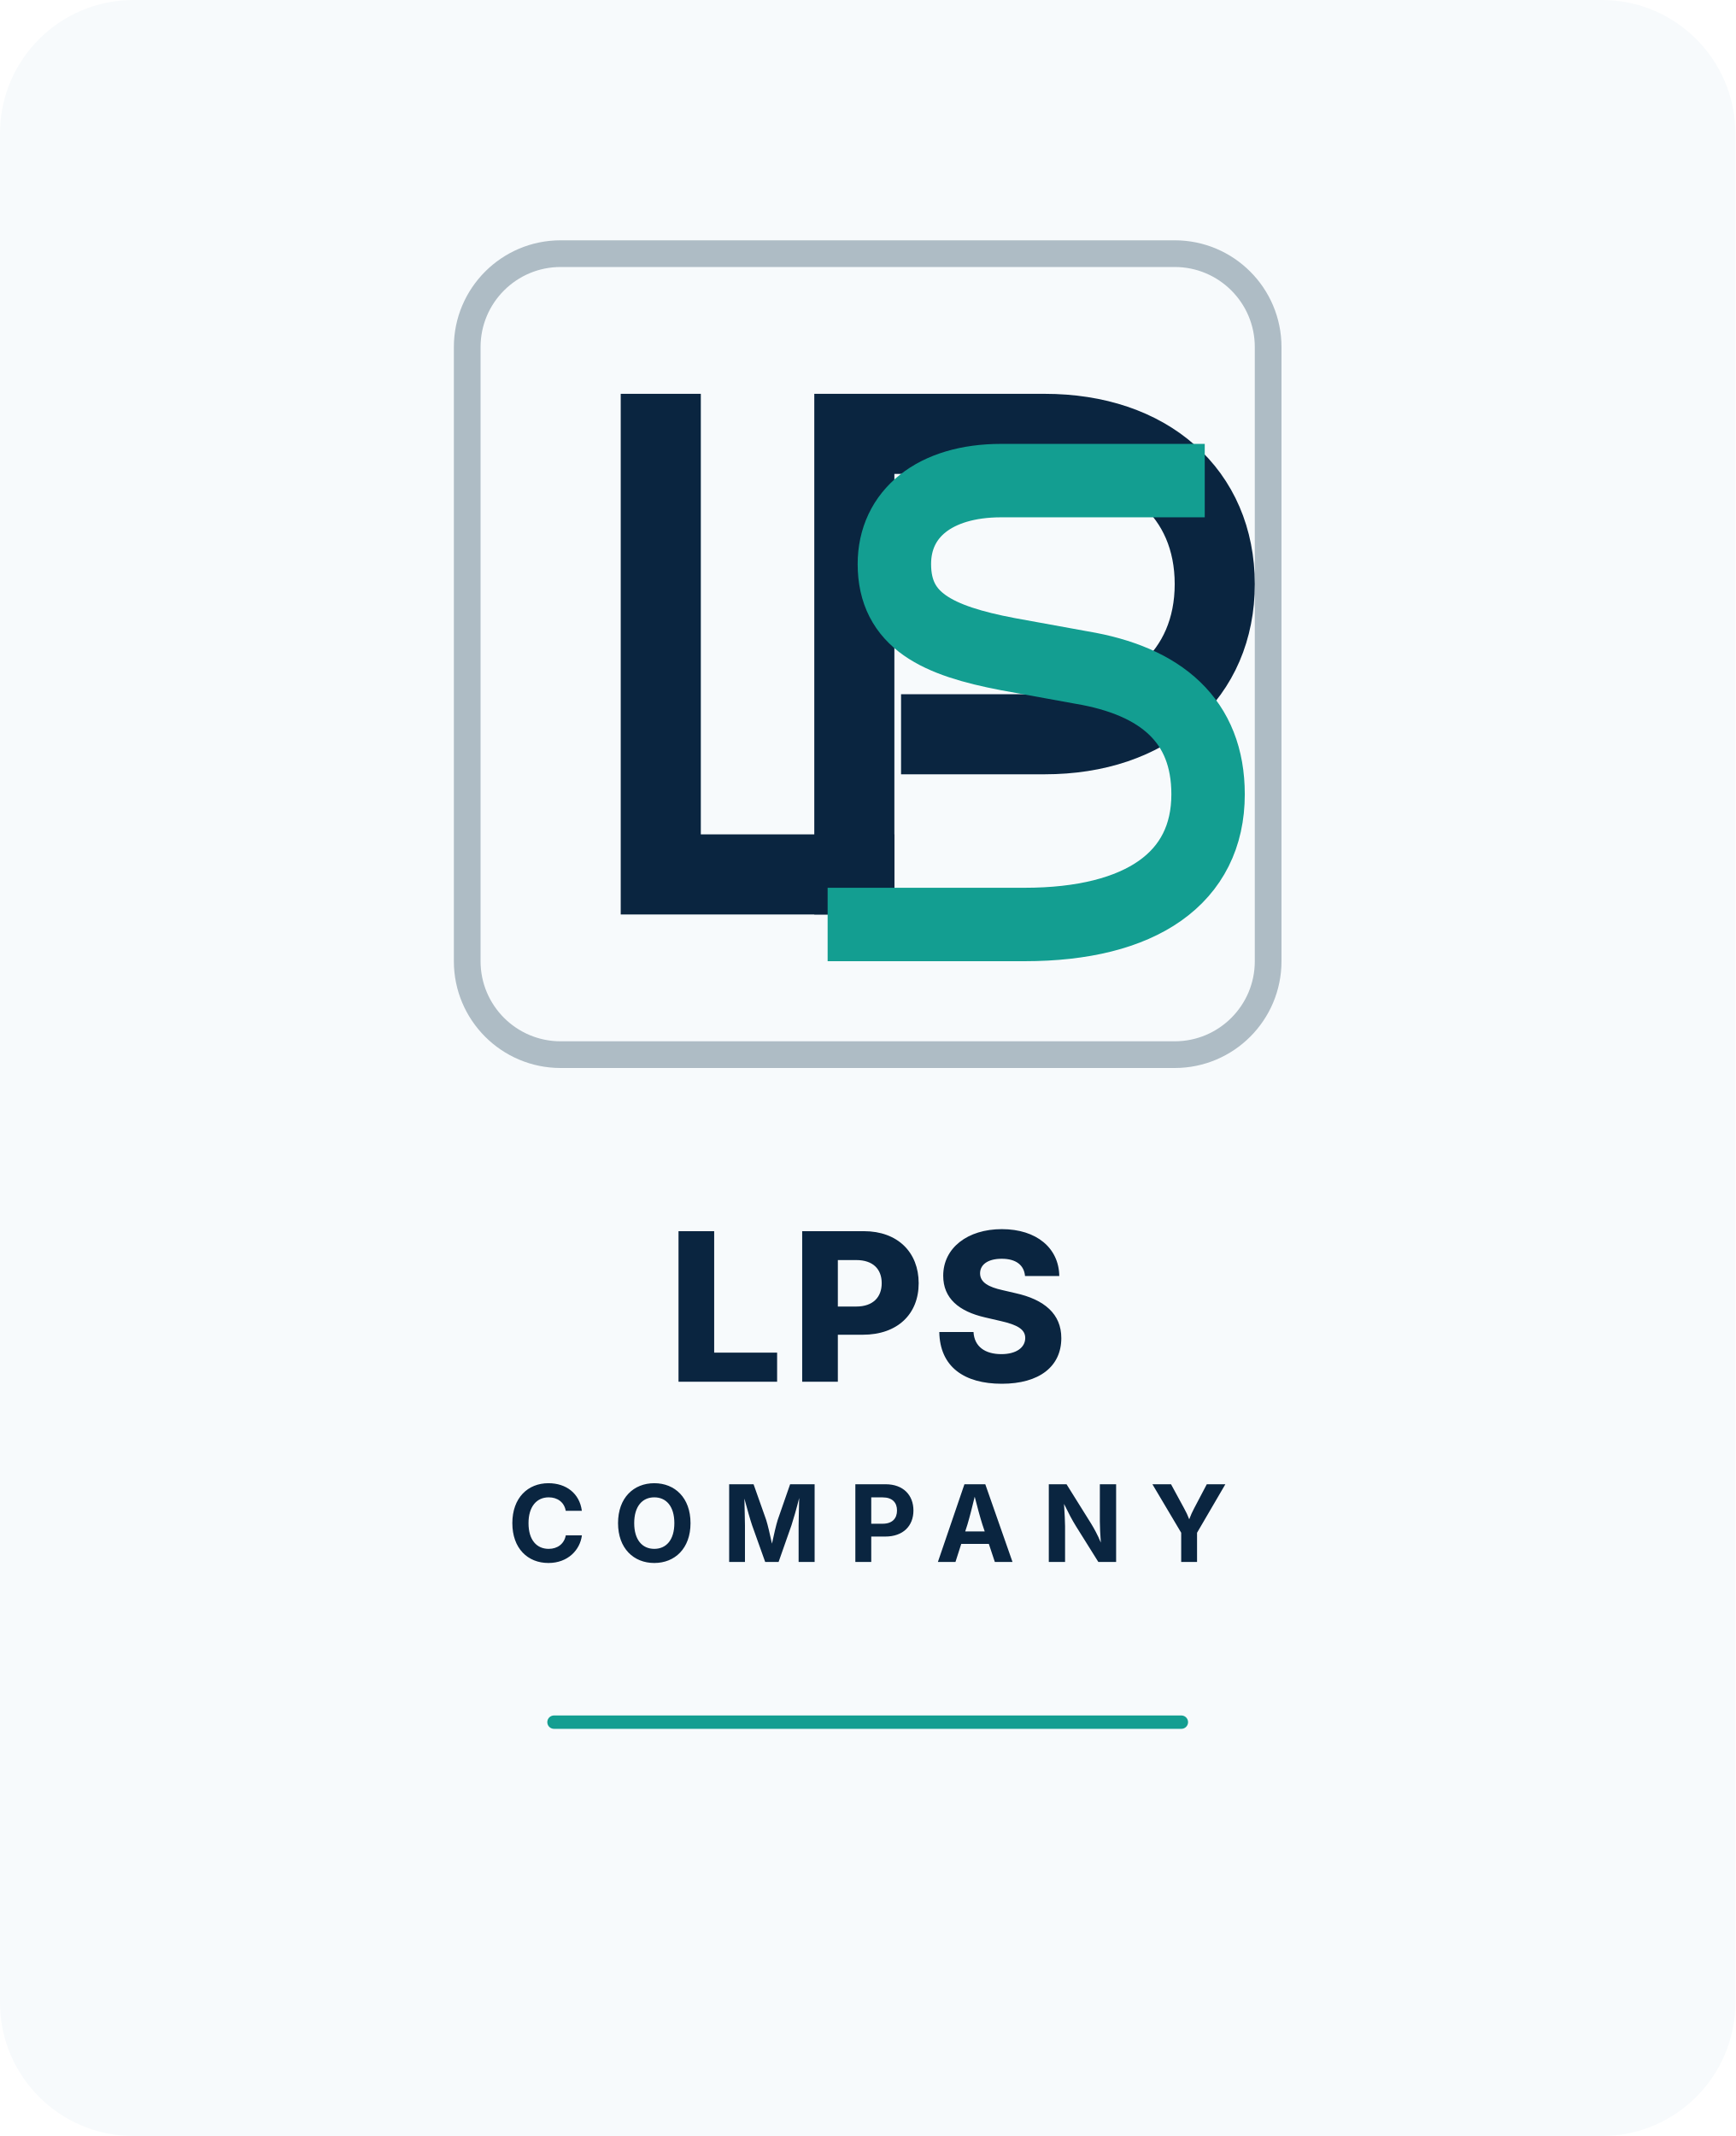
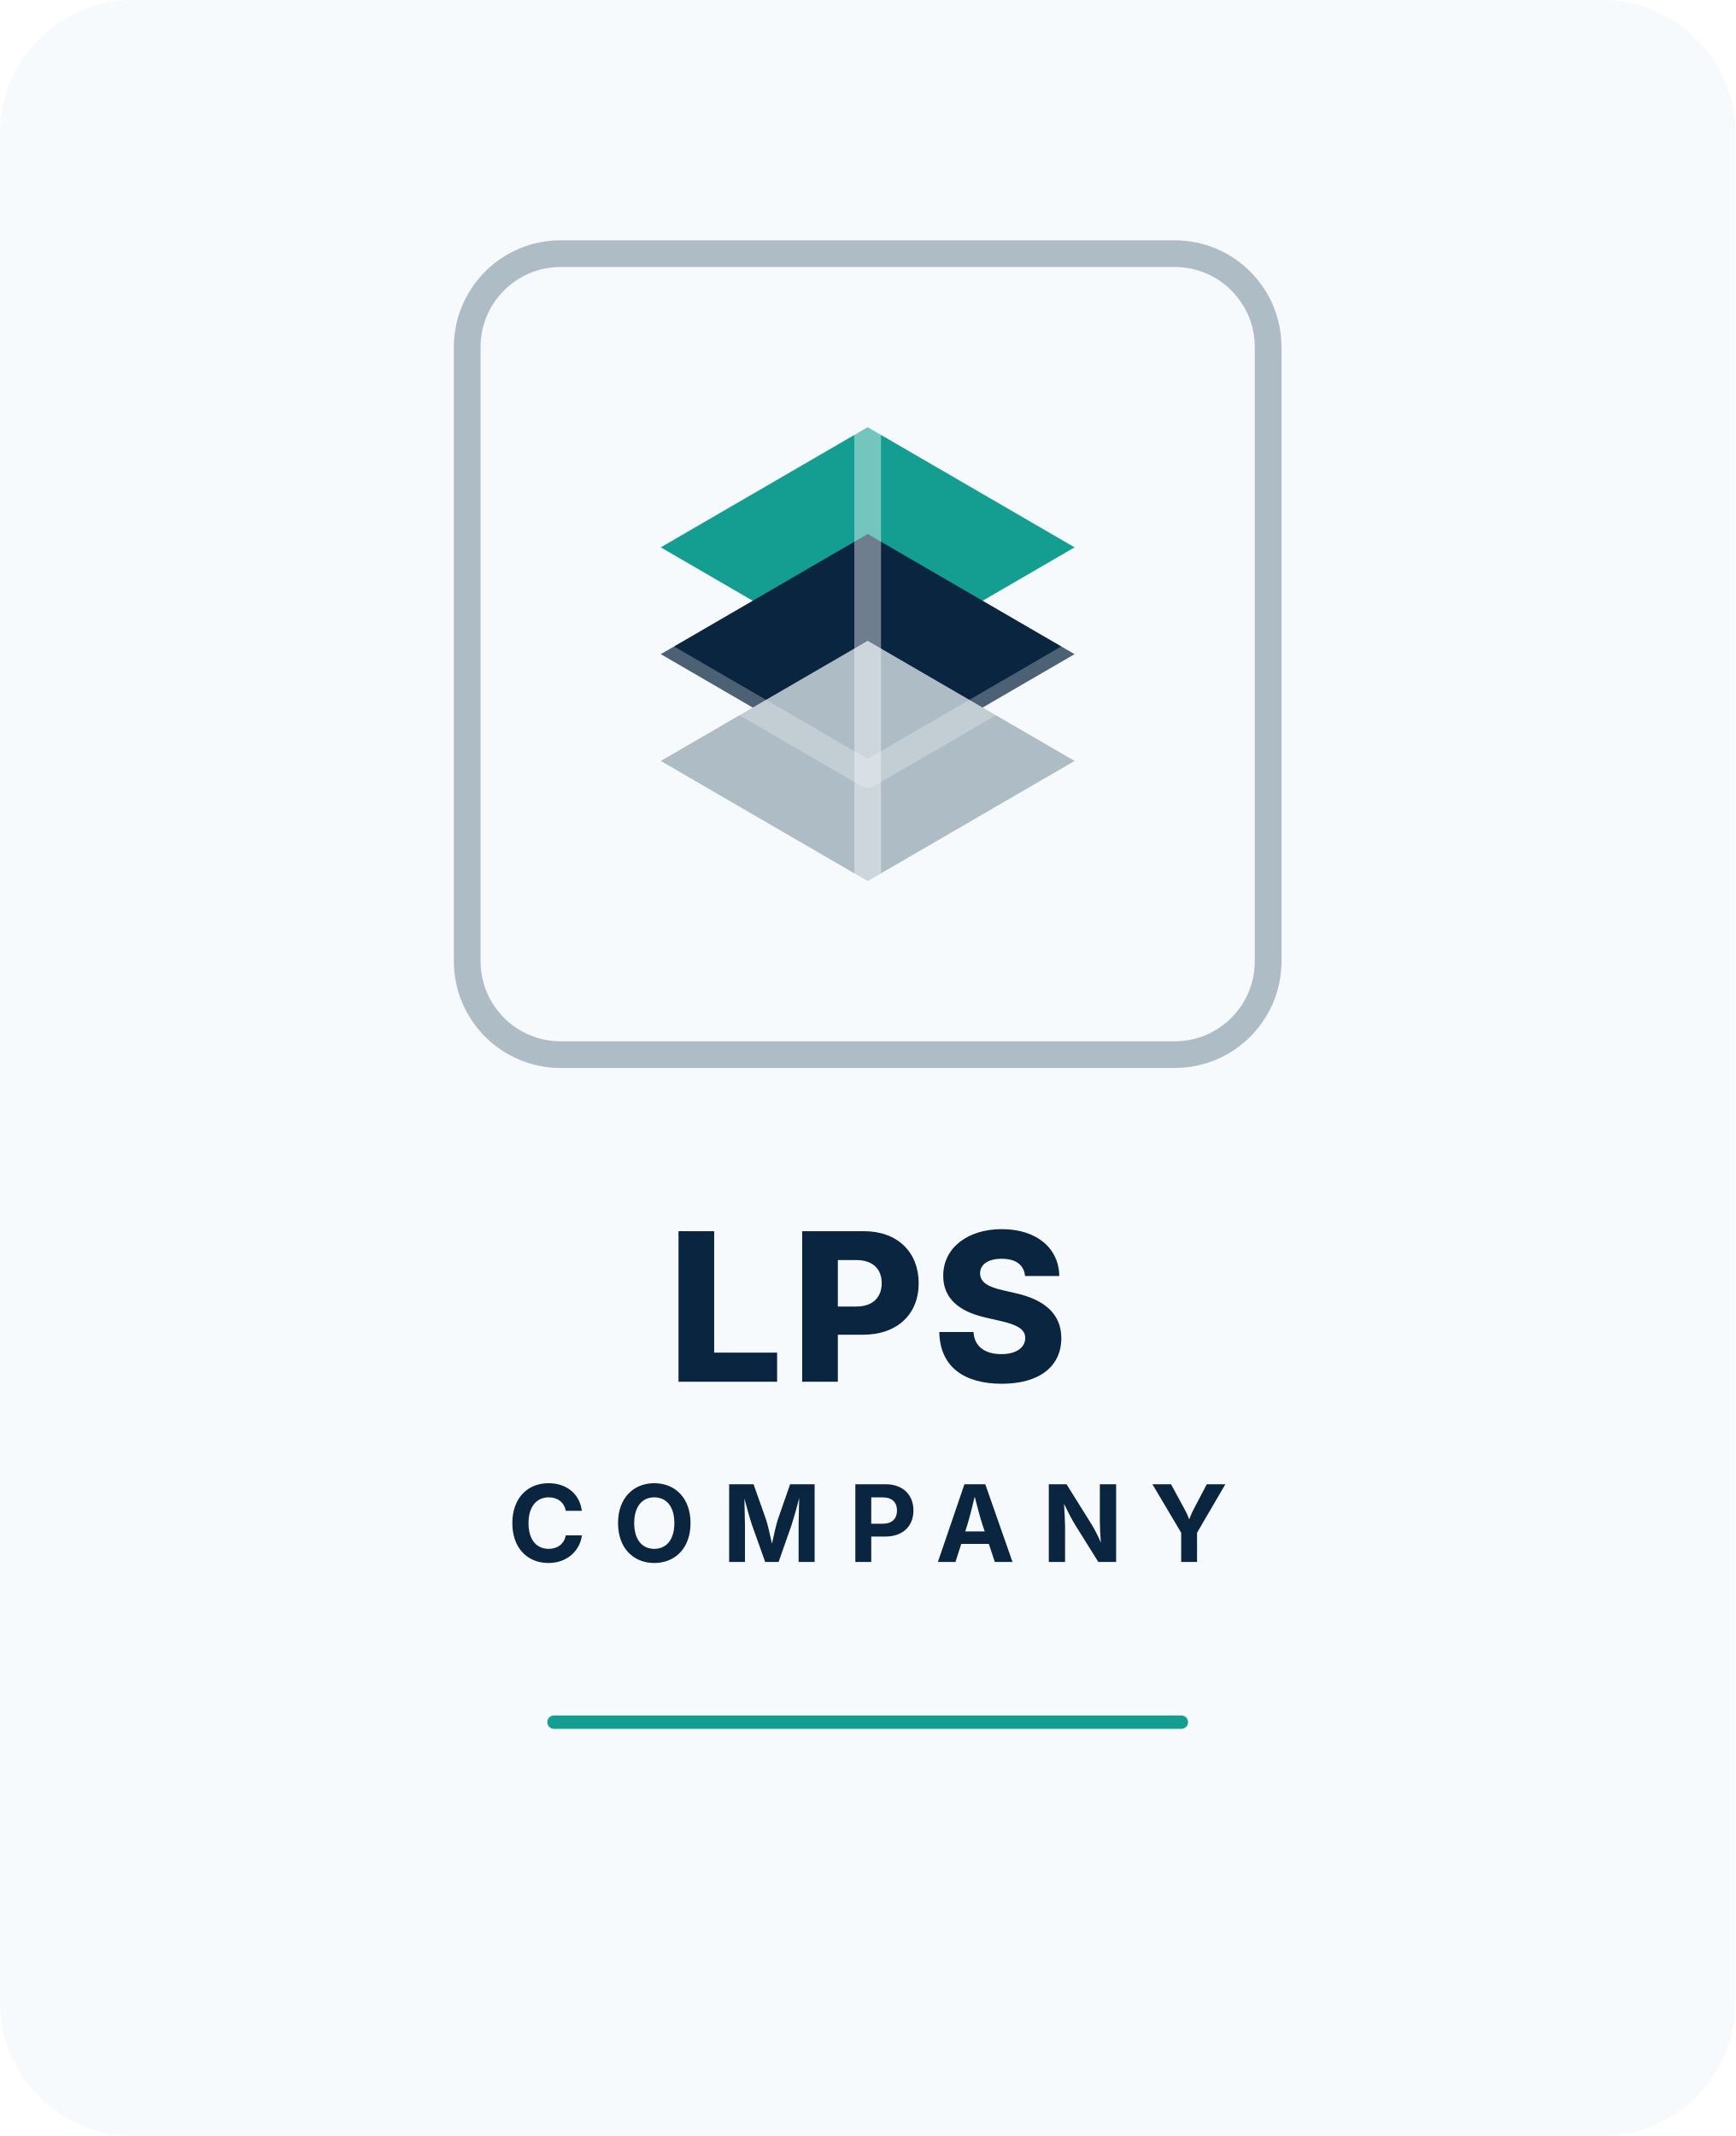
<svg xmlns="http://www.w3.org/2000/svg" viewBox="0 0 520 640" role="img" aria-labelledby="title desc">
  <rect width="520" height="640" rx="40" fill="#F7FAFC" />
  <g transform="translate(140 76)">
    <rect x="0" y="0" width="240" height="240" rx="28" fill="none" stroke="#AEBCC5" stroke-width="8" />
-     <path d="M58 54v132h58" fill="none" stroke="#0A2540" stroke-width="24" stroke-linecap="square" stroke-linejoin="miter" />
-     <path d="M116 186V54h57c31 0 51 18 51 45s-20 45-51 45h-31" fill="none" stroke="#0A2540" stroke-width="24" stroke-linecap="square" stroke-linejoin="miter" />
-     <path d="M210 68h-50c-20 0-32 10-32 25 0 17 13 23 34 27l22 4c24 4 38 16 38 38 0 25-20 39-55 39h-48" fill="none" stroke="#139E91" stroke-width="22" stroke-linecap="square" stroke-linejoin="miter" />
+     <path d="M58 88L120 52L182 88L120 124Z" fill="#139E91" />
+     <path d="M58 120L120 84L182 120L120 156Z" fill="#0A2540" />
+     <path d="M58 152L120 116L182 152L120 188Z" fill="#AEBCC5" />
+     <path d="M120 54V186" stroke="#F7FAFC" stroke-width="8" stroke-linecap="round" opacity=".42" />
+     <path d="M58 120L120 156L182 120" fill="none" stroke="#F7FAFC" stroke-width="8" stroke-linecap="round" stroke-linejoin="round" opacity=".28" />
  </g>
  <text x="260" y="414" text-anchor="middle" fill="#0A2540" font-family="Inter, Arial, sans-serif" font-size="62" font-weight="800" letter-spacing="2">LPS</text>
  <text x="260" y="468" text-anchor="middle" fill="#0A2540" font-family="Inter, Arial, sans-serif" font-size="32" font-weight="700" letter-spacing="8">COMPANY</text>
  <path d="M166 516h188" stroke="#139E91" stroke-width="4" stroke-linecap="round" />
</svg>
